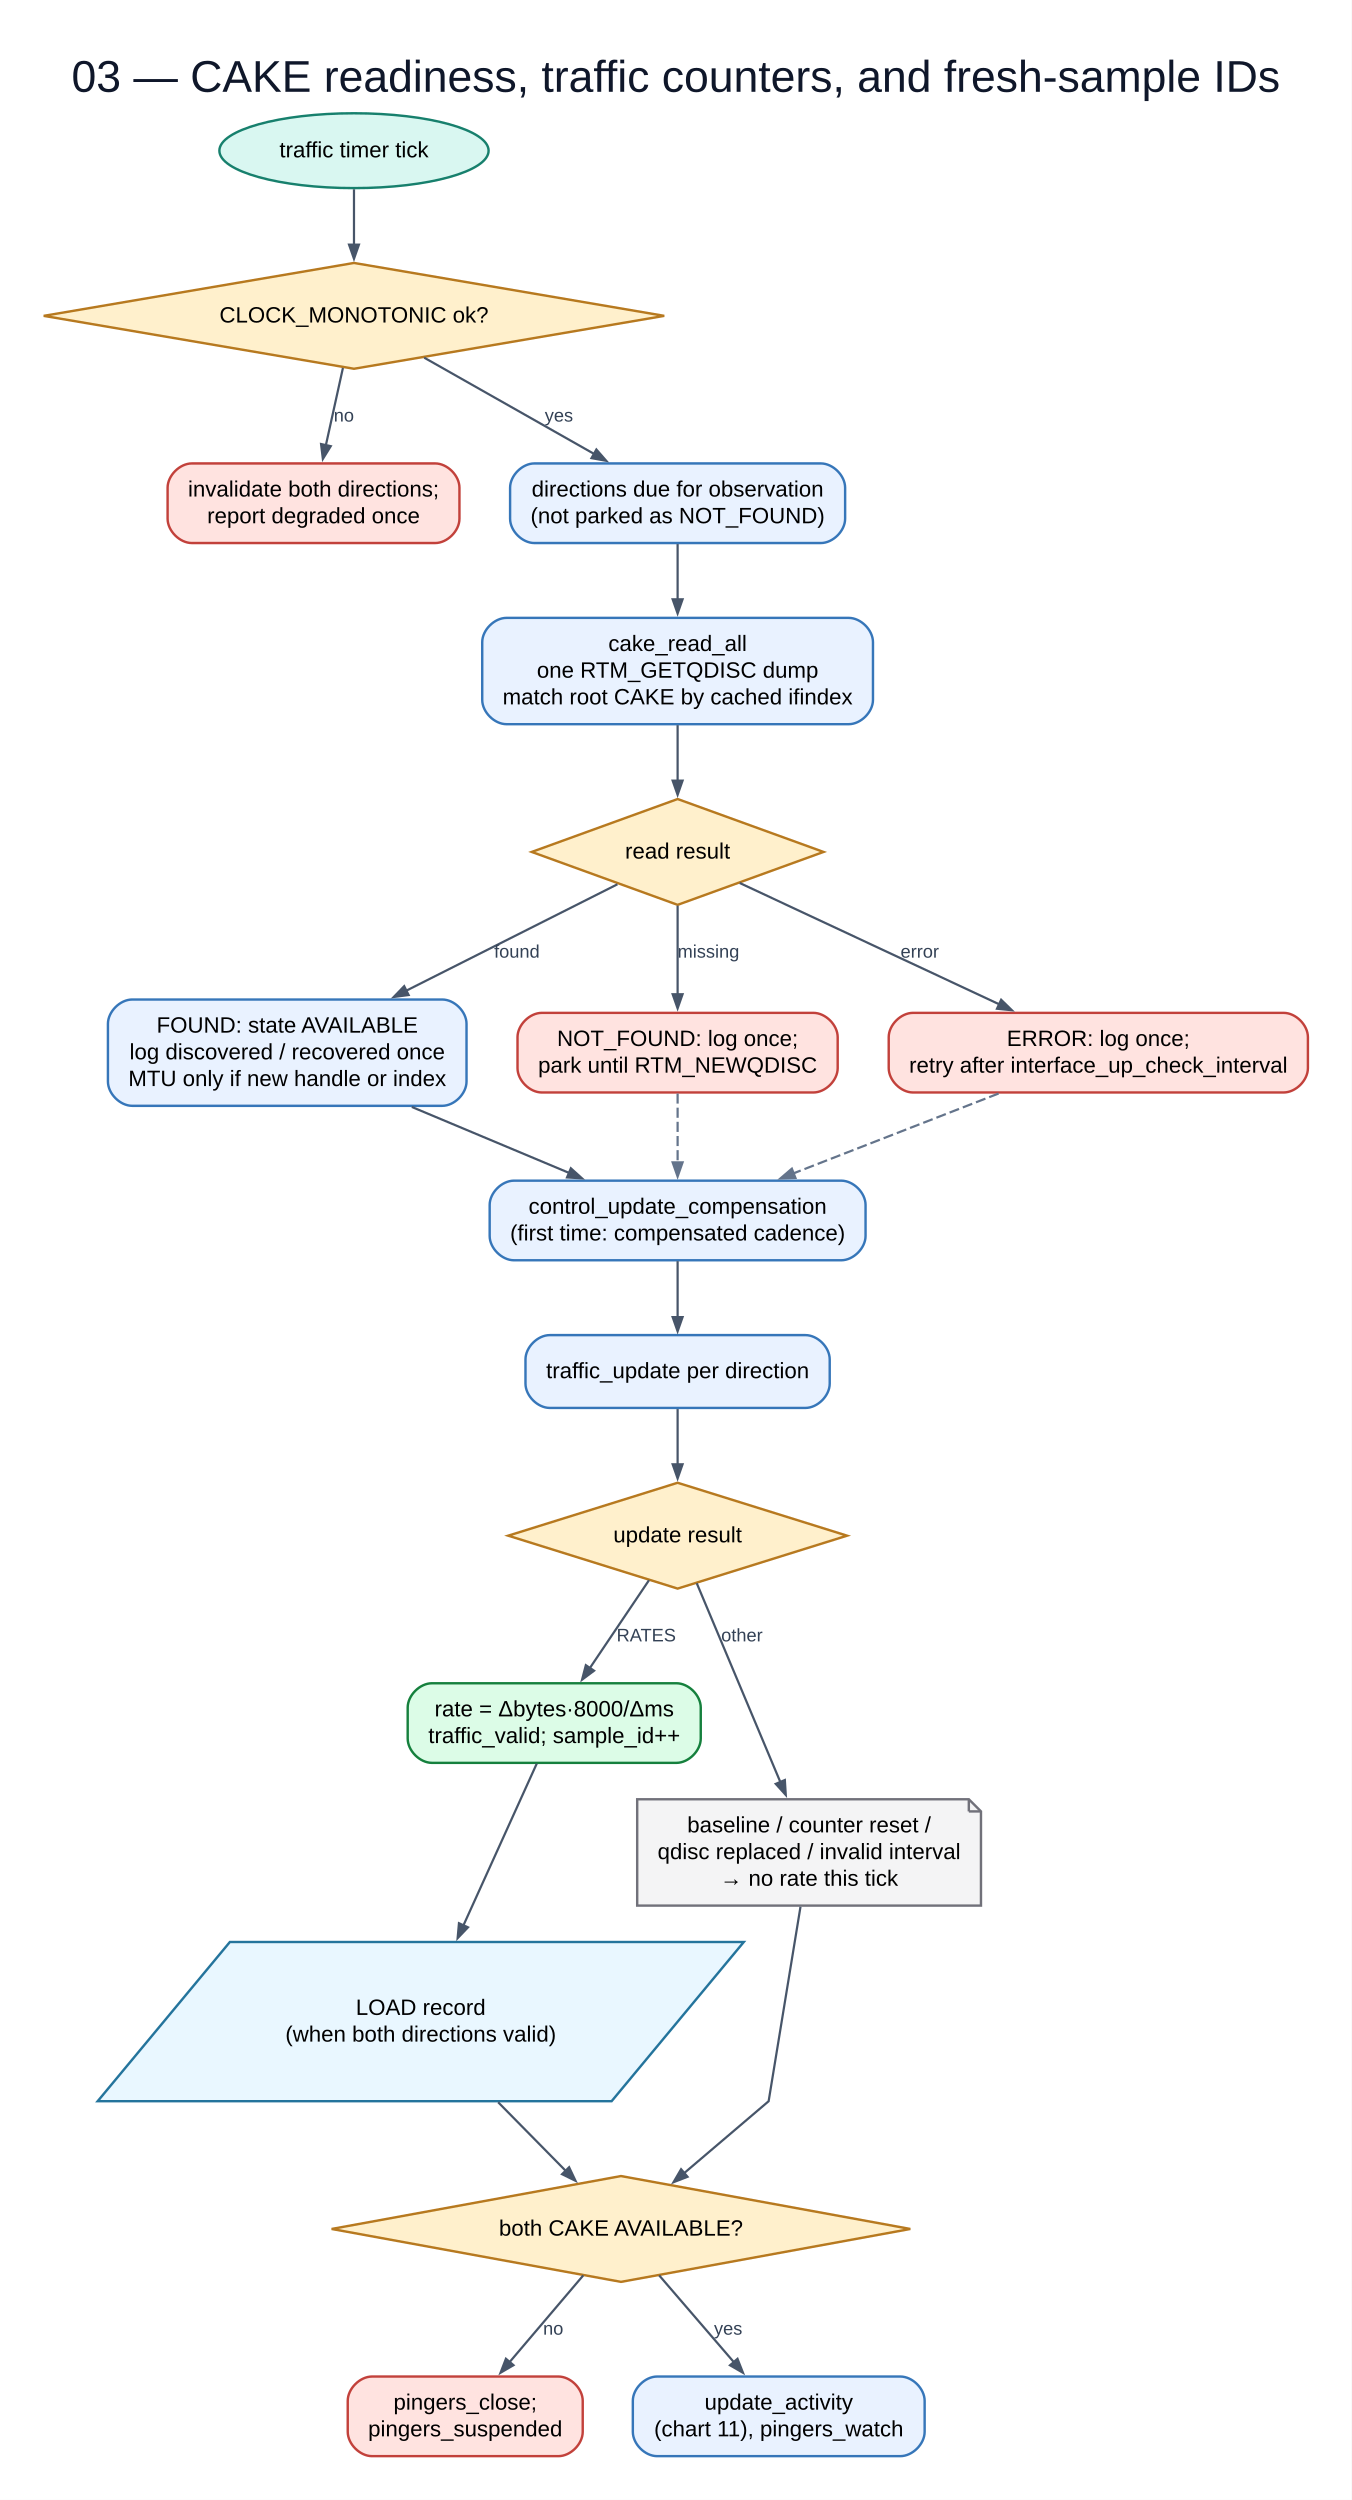
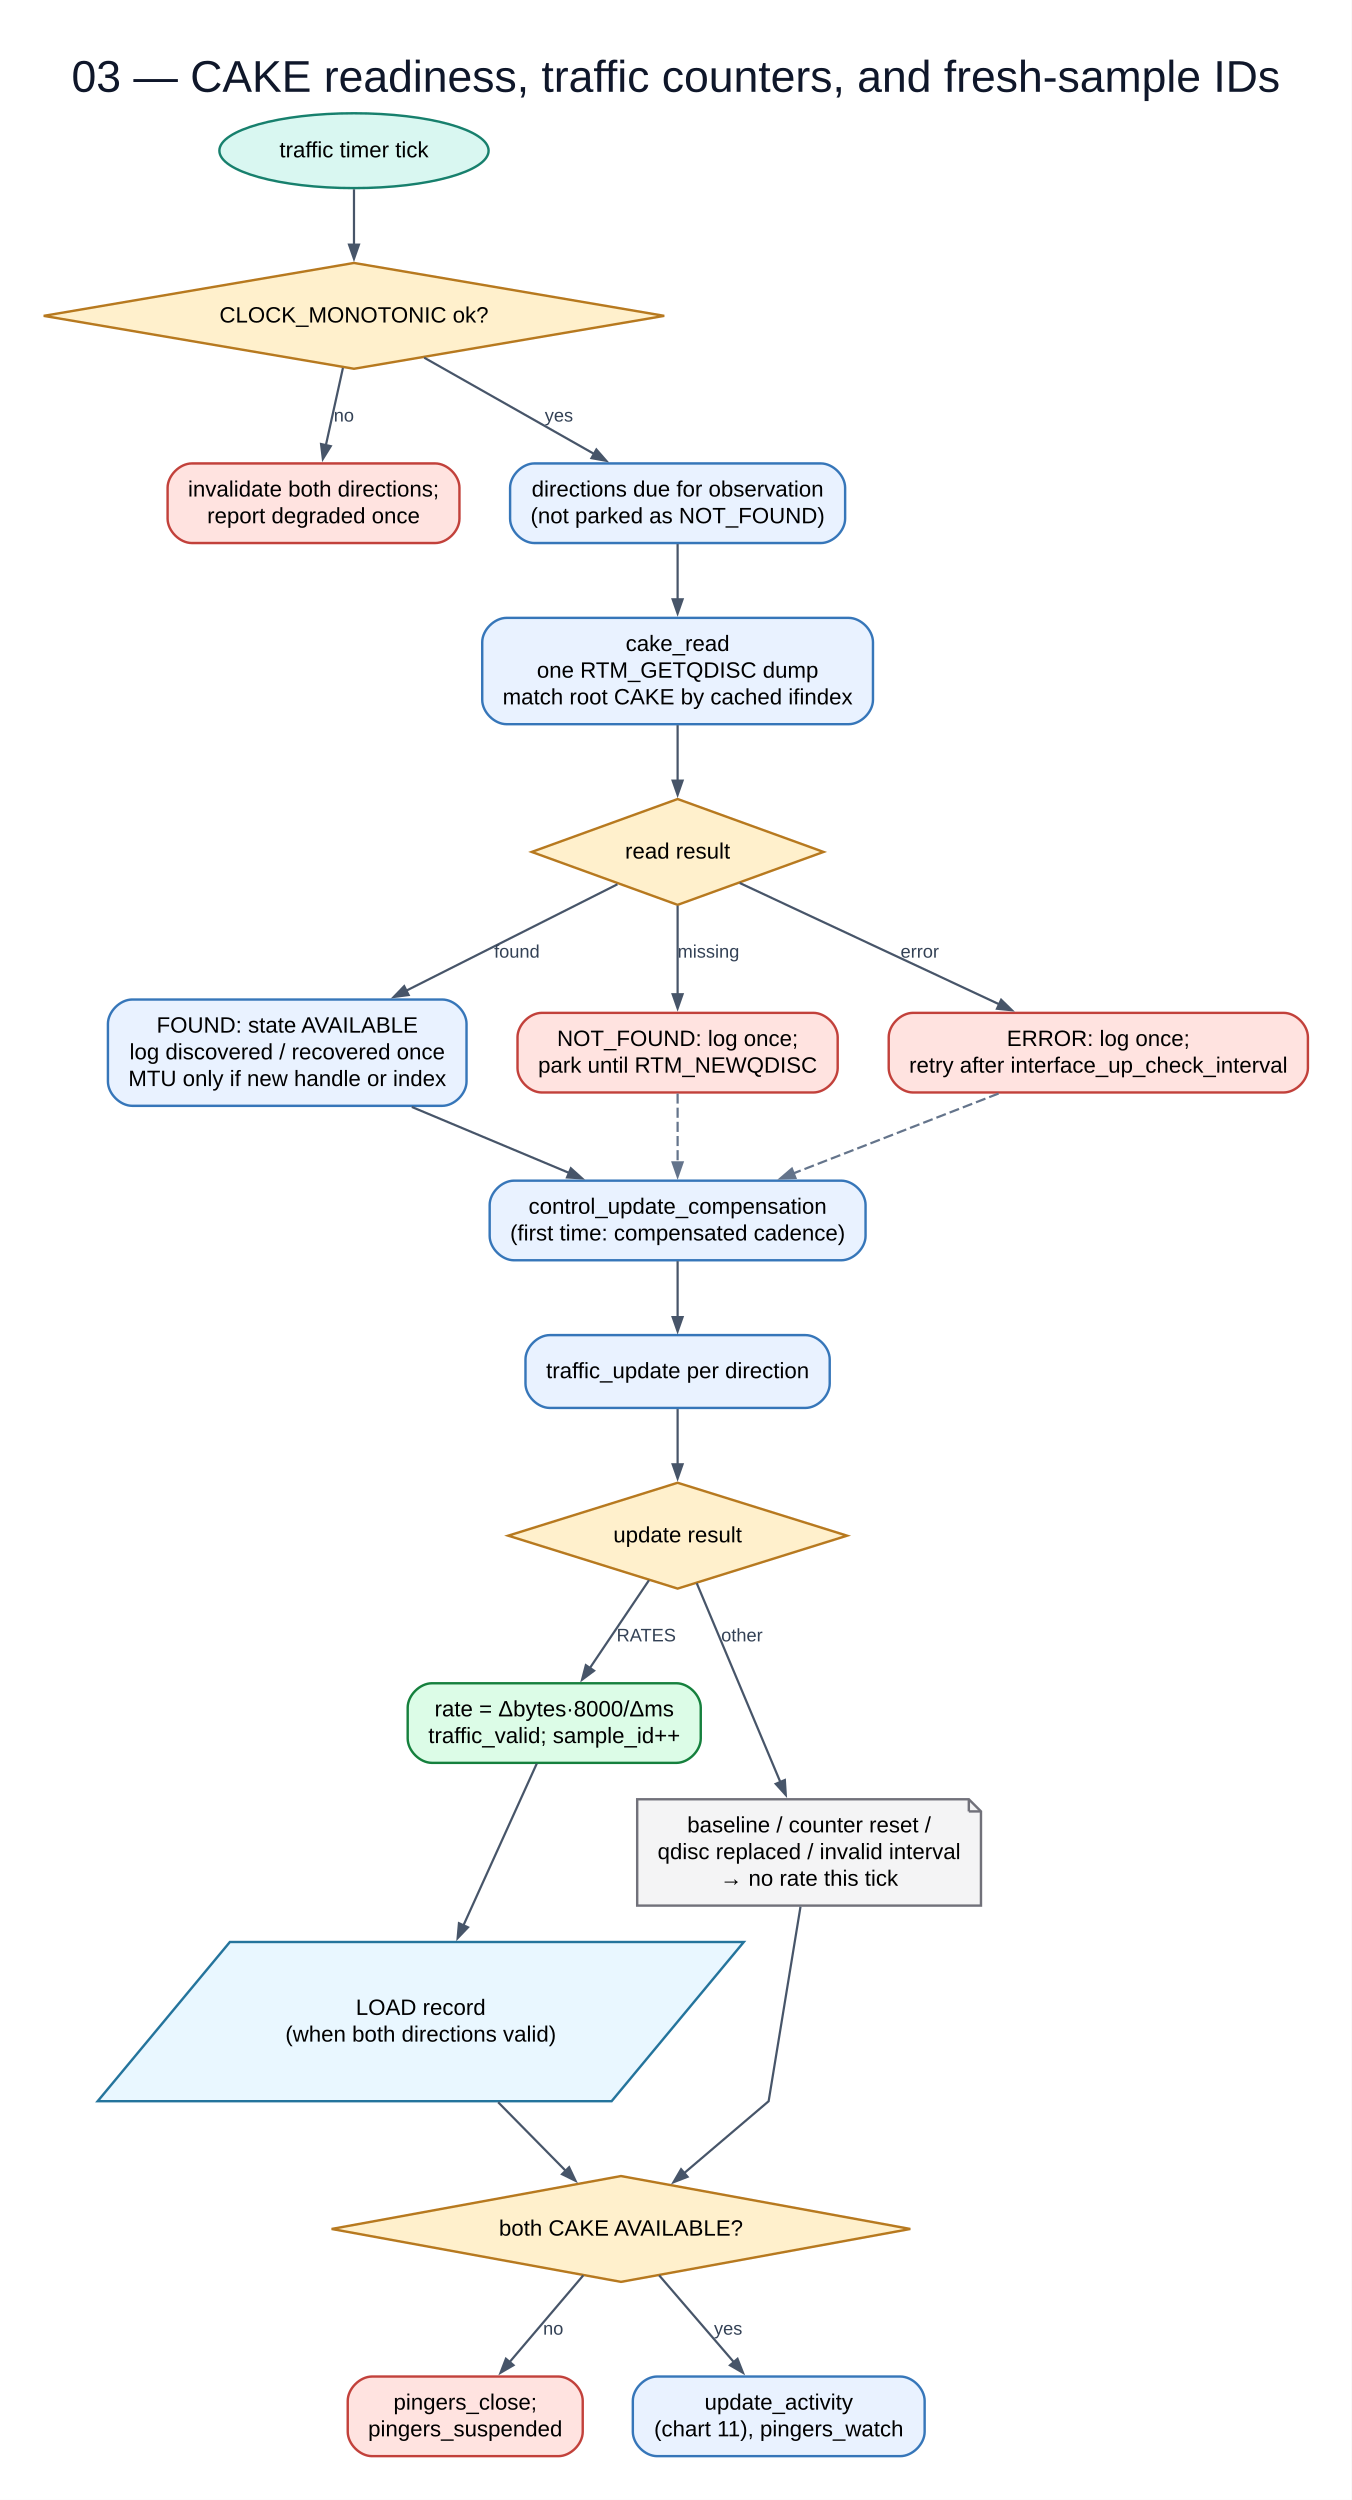
<svg xmlns="http://www.w3.org/2000/svg" width="668pt" height="1236pt" viewBox="0.00 0.00 668.00 1236.00">
  <g id="graph0" class="graph" transform="scale(1 1) rotate(0) translate(21.6 1214.32)">
    <polygon fill="white" stroke="none" points="-21.6,21.6 -21.6,-1214.32 646.63,-1214.32 646.63,21.6 -21.6,21.6" />
    <text xml:space="preserve" text-anchor="middle" x="312.52" y="-1168.92" font-family="Arial" font-size="22.00" fill="#0f172a">03 — CAKE readiness, traffic counters, and fresh-sample IDs</text>
    <g id="node1" class="node">
      <ellipse fill="#d9f7f1" stroke="#17806d" stroke-width="1.2" cx="153.41" cy="-1139.82" rx="66.55" ry="18.5" />
      <text xml:space="preserve" text-anchor="middle" x="153.41" y="-1136.52" font-family="Arial" font-size="11.00">traffic timer tick</text>
    </g>
    <g id="node2" class="node">
      <polygon fill="#fff0cc" stroke="#b7791f" stroke-width="1.2" points="153.41,-1084.32 0,-1058.16 153.41,-1032 306.81,-1058.16 153.41,-1084.32" />
      <text xml:space="preserve" text-anchor="middle" x="153.41" y="-1054.86" font-family="Arial" font-size="11.00">CLOCK_MONOTONIC ok?</text>
    </g>
    <g id="edge1" class="edge">
      <path fill="none" stroke="#475569" stroke-width="1.1" d="M153.41,-1120.74C153.41,-1112.59 153.41,-1102.68 153.41,-1093.22" />
      <polygon fill="#475569" stroke="#475569" stroke-width="1.1" points="155.86,-1093.38 153.41,-1086.38 150.96,-1093.38 155.86,-1093.38" />
    </g>
    <g id="node3" class="node">
      <path fill="#ffe3e0" stroke="#c2413b" stroke-width="1.2" d="M193.55,-985.2C193.55,-985.2 73.26,-985.2 73.26,-985.2 67.26,-985.2 61.26,-979.2 61.26,-973.2 61.26,-973.2 61.26,-957.84 61.26,-957.84 61.26,-951.84 67.26,-945.84 73.26,-945.84 73.26,-945.84 193.55,-945.84 193.55,-945.84 199.55,-945.84 205.55,-951.84 205.55,-957.84 205.55,-957.84 205.55,-973.2 205.55,-973.2 205.55,-979.2 199.55,-985.2 193.55,-985.2" />
      <text xml:space="preserve" text-anchor="middle" x="133.41" y="-968.82" font-family="Arial" font-size="11.00">invalidate both directions;</text>
      <text xml:space="preserve" text-anchor="middle" x="133.41" y="-955.62" font-family="Arial" font-size="11.00">report degraded once</text>
    </g>
    <g id="edge2" class="edge">
      <path fill="none" stroke="#475569" stroke-width="1.1" d="M147.94,-1032.39C145.34,-1020.58 142.21,-1006.41 139.52,-994.24" />
      <polygon fill="#475569" stroke="#475569" stroke-width="1.1" points="141.92,-993.73 138.02,-987.42 137.13,-994.79 141.92,-993.73" />
      <text xml:space="preserve" text-anchor="middle" x="148.41" y="-1005.9" font-family="Arial" font-size="9.00" fill="#334155">no</text>
    </g>
    <g id="node4" class="node">
      <path fill="#e9f2ff" stroke="#3676b9" stroke-width="1.2" d="M384.23,-985.2C384.23,-985.2 242.59,-985.2 242.59,-985.2 236.59,-985.2 230.59,-979.2 230.59,-973.2 230.59,-973.2 230.59,-957.84 230.59,-957.84 230.59,-951.84 236.59,-945.84 242.59,-945.84 242.59,-945.84 384.23,-945.84 384.23,-945.84 390.23,-945.84 396.23,-951.84 396.23,-957.84 396.23,-957.84 396.23,-973.2 396.23,-973.2 396.23,-979.2 390.23,-985.2 384.23,-985.2" />
      <text xml:space="preserve" text-anchor="middle" x="313.41" y="-968.82" font-family="Arial" font-size="11.00">directions due for observation</text>
      <text xml:space="preserve" text-anchor="middle" x="313.41" y="-955.62" font-family="Arial" font-size="11.00">(not parked as NOT_FOUND)</text>
    </g>
    <g id="edge3" class="edge">
      <path fill="none" stroke="#475569" stroke-width="1.1" d="M188.12,-1037.49C212.8,-1023.51 246.05,-1004.68 272.09,-989.92" />
      <polygon fill="#475569" stroke="#475569" stroke-width="1.1" points="273.25,-992.09 278.13,-986.5 270.83,-987.82 273.25,-992.09" />
      <text xml:space="preserve" text-anchor="middle" x="254.74" y="-1005.9" font-family="Arial" font-size="9.00" fill="#334155">yes</text>
    </g>
    <g id="node5" class="node">
      <path fill="#e9f2ff" stroke="#3676b9" stroke-width="1.2" d="M398,-908.84C398,-908.84 228.81,-908.84 228.81,-908.84 222.81,-908.84 216.81,-902.84 216.81,-896.84 216.81,-896.84 216.81,-868.28 216.81,-868.28 216.81,-862.28 222.81,-856.28 228.81,-856.28 228.81,-856.28 398,-856.28 398,-856.28 404,-856.28 410,-862.28 410,-868.28 410,-868.28 410,-896.84 410,-896.84 410,-902.84 404,-908.84 398,-908.84" />
-       <text xml:space="preserve" text-anchor="middle" x="313.41" y="-892.46" font-family="Arial" font-size="11.00">cake_read_all</text>
+       <text xml:space="preserve" text-anchor="middle" x="313.41" y="-892.46" font-family="Arial" font-size="11.00">cake_read</text>
      <text xml:space="preserve" text-anchor="middle" x="313.41" y="-879.26" font-family="Arial" font-size="11.00">one RTM_GETQDISC dump</text>
      <text xml:space="preserve" text-anchor="middle" x="313.41" y="-866.06" font-family="Arial" font-size="11.00">match root CAKE by cached ifindex</text>
    </g>
    <g id="edge4" class="edge">
      <path fill="none" stroke="#475569" stroke-width="1.1" d="M313.41,-945.33C313.41,-937.1 313.41,-927.22 313.41,-917.81" />
      <polygon fill="#475569" stroke="#475569" stroke-width="1.1" points="315.86,-918.01 313.41,-911.01 310.96,-918.01 315.86,-918.01" />
    </g>
    <g id="node6" class="node">
      <polygon fill="#fff0cc" stroke="#b7791f" stroke-width="1.2" points="313.41,-819.28 241.28,-793.12 313.41,-766.96 385.54,-793.12 313.41,-819.28" />
      <text xml:space="preserve" text-anchor="middle" x="313.41" y="-789.82" font-family="Arial" font-size="11.00">read result</text>
    </g>
    <g id="edge5" class="edge">
      <path fill="none" stroke="#475569" stroke-width="1.1" d="M313.41,-855.8C313.41,-847.17 313.41,-837.41 313.41,-828.25" />
      <polygon fill="#475569" stroke="#475569" stroke-width="1.1" points="315.86,-828.36 313.41,-821.36 310.96,-828.36 315.86,-828.36" />
    </g>
    <g id="node7" class="node">
      <path fill="#e9f2ff" stroke="#3676b9" stroke-width="1.2" d="M197.05,-720.16C197.05,-720.16 43.76,-720.16 43.76,-720.16 37.76,-720.16 31.76,-714.16 31.76,-708.16 31.76,-708.16 31.76,-679.6 31.76,-679.6 31.76,-673.6 37.76,-667.6 43.76,-667.6 43.76,-667.6 197.05,-667.6 197.05,-667.6 203.05,-667.6 209.05,-673.6 209.05,-679.6 209.05,-679.6 209.05,-708.16 209.05,-708.16 209.05,-714.16 203.05,-720.16 197.05,-720.16" />
      <text xml:space="preserve" text-anchor="middle" x="120.41" y="-703.78" font-family="Arial" font-size="11.00">FOUND: state AVAILABLE</text>
      <text xml:space="preserve" text-anchor="middle" x="120.41" y="-690.58" font-family="Arial" font-size="11.00">log discovered / recovered once</text>
      <text xml:space="preserve" text-anchor="middle" x="120.41" y="-677.38" font-family="Arial" font-size="11.00">MTU only if new handle or index</text>
    </g>
    <g id="edge6" class="edge">
      <path fill="none" stroke="#475569" stroke-width="1.1" d="M283.67,-777.14C255.95,-763.17 213.81,-741.94 179.29,-724.55" />
      <polygon fill="#475569" stroke="#475569" stroke-width="1.1" points="180.43,-722.38 173.08,-721.42 178.23,-726.76 180.43,-722.38" />
      <text xml:space="preserve" text-anchor="middle" x="233.95" y="-740.86" font-family="Arial" font-size="9.00" fill="#334155">found</text>
    </g>
    <g id="node8" class="node">
      <path fill="#ffe3e0" stroke="#c2413b" stroke-width="1.2" d="M380.55,-713.56C380.55,-713.56 246.26,-713.56 246.26,-713.56 240.26,-713.56 234.26,-707.56 234.26,-701.56 234.26,-701.56 234.26,-686.2 234.26,-686.2 234.26,-680.2 240.26,-674.2 246.26,-674.2 246.26,-674.2 380.55,-674.2 380.55,-674.2 386.55,-674.2 392.55,-680.2 392.55,-686.2 392.55,-686.2 392.55,-701.56 392.55,-701.56 392.55,-707.56 386.55,-713.56 380.55,-713.56" />
      <text xml:space="preserve" text-anchor="middle" x="313.41" y="-697.18" font-family="Arial" font-size="11.00">NOT_FOUND: log once;</text>
      <text xml:space="preserve" text-anchor="middle" x="313.41" y="-683.98" font-family="Arial" font-size="11.00">park until RTM_NEWQDISC</text>
    </g>
    <g id="edge7" class="edge">
      <path fill="none" stroke="#475569" stroke-width="1.1" d="M313.41,-766.57C313.41,-753.09 313.41,-736.53 313.41,-722.73" />
      <polygon fill="#475569" stroke="#475569" stroke-width="1.1" points="315.86,-722.78 313.41,-715.78 310.96,-722.78 315.86,-722.78" />
      <text xml:space="preserve" text-anchor="middle" x="328.66" y="-740.86" font-family="Arial" font-size="9.00" fill="#334155">missing</text>
    </g>
    <g id="node9" class="node">
      <path fill="#ffe3e0" stroke="#c2413b" stroke-width="1.2" d="M613.03,-713.56C613.03,-713.56 429.78,-713.56 429.78,-713.56 423.78,-713.56 417.78,-707.56 417.78,-701.56 417.78,-701.56 417.78,-686.2 417.78,-686.2 417.78,-680.2 423.78,-674.2 429.78,-674.2 429.78,-674.2 613.03,-674.2 613.03,-674.2 619.03,-674.2 625.03,-680.2 625.03,-686.2 625.03,-686.2 625.03,-701.56 625.03,-701.56 625.03,-707.56 619.03,-713.56 613.03,-713.56" />
      <text xml:space="preserve" text-anchor="middle" x="521.41" y="-697.18" font-family="Arial" font-size="11.00">ERROR: log once;</text>
      <text xml:space="preserve" text-anchor="middle" x="521.41" y="-683.98" font-family="Arial" font-size="11.00">retry after interface_up_check_interval</text>
    </g>
    <g id="edge8" class="edge">
      <path fill="none" stroke="#475569" stroke-width="1.1" d="M344.1,-777.77C377.89,-761.97 432.7,-736.35 472.45,-717.77" />
      <polygon fill="#475569" stroke="#475569" stroke-width="1.1" points="473.37,-720.04 478.68,-714.86 471.3,-715.6 473.37,-720.04" />
      <text xml:space="preserve" text-anchor="middle" x="433.14" y="-740.86" font-family="Arial" font-size="9.00" fill="#334155">error</text>
    </g>
    <g id="node10" class="node">
      <path fill="#e9f2ff" stroke="#3676b9" stroke-width="1.2" d="M394.33,-630.6C394.33,-630.6 232.49,-630.6 232.49,-630.6 226.49,-630.6 220.49,-624.6 220.49,-618.6 220.49,-618.6 220.49,-603.24 220.49,-603.24 220.49,-597.24 226.49,-591.24 232.49,-591.24 232.49,-591.24 394.33,-591.24 394.33,-591.24 400.33,-591.24 406.33,-597.24 406.33,-603.24 406.33,-603.24 406.33,-618.6 406.33,-618.6 406.33,-624.6 400.33,-630.6 394.33,-630.6" />
      <text xml:space="preserve" text-anchor="middle" x="313.41" y="-614.22" font-family="Arial" font-size="11.00">control_update_compensation</text>
      <text xml:space="preserve" text-anchor="middle" x="313.41" y="-601.02" font-family="Arial" font-size="11.00">(first time: compensated cadence)</text>
    </g>
    <g id="edge9" class="edge">
      <path fill="none" stroke="#475569" stroke-width="1.1" d="M182,-667.04C207.09,-656.52 235.81,-644.47 259.99,-634.33" />
      <polygon fill="#475569" stroke="#475569" stroke-width="1.1" points="260.63,-636.72 266.14,-631.75 258.73,-632.2 260.63,-636.72" />
    </g>
    <g id="edge10" class="edge">
      <path fill="none" stroke="#64748b" stroke-width="1.1" stroke-dasharray="5,2" d="M313.41,-673.69C313.41,-663.51 313.41,-650.81 313.41,-639.58" />
      <polygon fill="#64748b" stroke="#64748b" stroke-width="1.1" points="315.86,-639.63 313.41,-632.63 310.96,-639.63 315.86,-639.63" />
    </g>
    <g id="edge11" class="edge">
      <path fill="none" stroke="#64748b" stroke-width="1.1" stroke-dasharray="5,2" d="M472.11,-673.69C441.66,-661.84 402.45,-646.58 370.63,-634.19" />
      <polygon fill="#64748b" stroke="#64748b" stroke-width="1.1" points="371.67,-631.97 364.26,-631.71 369.89,-636.53 371.67,-631.97" />
    </g>
    <g id="node11" class="node">
      <path fill="#e9f2ff" stroke="#3676b9" stroke-width="1.2" d="M376.61,-554.24C376.61,-554.24 250.2,-554.24 250.2,-554.24 244.2,-554.24 238.2,-548.24 238.2,-542.24 238.2,-542.24 238.2,-530.24 238.2,-530.24 238.2,-524.24 244.2,-518.24 250.2,-518.24 250.2,-518.24 376.61,-518.24 376.61,-518.24 382.61,-518.24 388.61,-524.24 388.61,-530.24 388.61,-530.24 388.61,-542.24 388.61,-542.24 388.61,-548.24 382.61,-554.24 376.61,-554.24" />
      <text xml:space="preserve" text-anchor="middle" x="313.41" y="-532.94" font-family="Arial" font-size="11.00">traffic_update per direction</text>
    </g>
    <g id="edge12" class="edge">
      <path fill="none" stroke="#475569" stroke-width="1.1" d="M313.41,-590.82C313.41,-582.28 313.41,-572.09 313.41,-562.89" />
      <polygon fill="#475569" stroke="#475569" stroke-width="1.1" points="315.86,-563.13 313.41,-556.13 310.96,-563.13 315.86,-563.13" />
    </g>
    <g id="node12" class="node">
      <polygon fill="#fff0cc" stroke="#b7791f" stroke-width="1.2" points="313.41,-481.24 229.65,-455.08 313.41,-428.92 397.17,-455.08 313.41,-481.24" />
      <text xml:space="preserve" text-anchor="middle" x="313.41" y="-451.78" font-family="Arial" font-size="11.00">update result</text>
    </g>
    <g id="edge13" class="edge">
      <path fill="none" stroke="#475569" stroke-width="1.1" d="M313.41,-517.67C313.41,-509.58 313.41,-499.69 313.41,-490.22" />
      <polygon fill="#475569" stroke="#475569" stroke-width="1.1" points="315.86,-490.38 313.41,-483.38 310.96,-490.38 315.86,-490.38" />
    </g>
    <g id="node13" class="node">
      <path fill="#dcfce7" stroke="#15803d" stroke-width="1.2" d="M312.85,-382.12C312.85,-382.12 191.96,-382.12 191.96,-382.12 185.96,-382.12 179.96,-376.12 179.96,-370.12 179.96,-370.12 179.96,-354.76 179.96,-354.76 179.96,-348.76 185.96,-342.76 191.96,-342.76 191.96,-342.76 312.85,-342.76 312.85,-342.76 318.85,-342.76 324.85,-348.76 324.85,-354.76 324.85,-354.76 324.85,-370.12 324.85,-370.12 324.85,-376.12 318.85,-382.12 312.85,-382.12" />
      <text xml:space="preserve" text-anchor="middle" x="252.41" y="-365.74" font-family="Arial" font-size="11.00">rate = Δbytes·8000/Δms</text>
      <text xml:space="preserve" text-anchor="middle" x="252.41" y="-352.54" font-family="Arial" font-size="11.00">traffic_valid; sample_id++</text>
    </g>
    <g id="edge14" class="edge">
      <path fill="none" stroke="#475569" stroke-width="1.1" d="M299.26,-433.06C290.51,-420.05 279.2,-403.26 269.89,-389.43" />
      <polygon fill="#475569" stroke="#475569" stroke-width="1.1" points="272.1,-388.32 266.16,-383.88 268.04,-391.05 272.1,-388.32" />
      <text xml:space="preserve" text-anchor="middle" x="297.91" y="-402.82" font-family="Arial" font-size="9.00" fill="#334155">RATES</text>
    </g>
    <g id="node14" class="node">
      <polygon fill="#f4f4f5" stroke="#71717a" stroke-width="1.2" points="457.39,-324.76 293.43,-324.76 293.43,-272.2 463.39,-272.2 463.39,-318.76 457.39,-324.76" />
      <polyline fill="none" stroke="#71717a" stroke-width="1.2" points="457.39,-324.76 457.39,-318.76" />
      <polyline fill="none" stroke="#71717a" stroke-width="1.2" points="463.39,-318.76 457.39,-318.76" />
      <text xml:space="preserve" text-anchor="middle" x="378.41" y="-308.38" font-family="Arial" font-size="11.00">baseline / counter reset /</text>
      <text xml:space="preserve" text-anchor="middle" x="378.41" y="-295.18" font-family="Arial" font-size="11.00">qdisc replaced / invalid interval</text>
      <text xml:space="preserve" text-anchor="middle" x="378.41" y="-281.98" font-family="Arial" font-size="11.00">→ no rate this tick</text>
    </g>
    <g id="edge15" class="edge">
      <path fill="none" stroke="#475569" stroke-width="1.1" d="M322.86,-431.6C333.75,-405.69 351.76,-362.86 364.31,-333.01" />
      <polygon fill="#475569" stroke="#475569" stroke-width="1.1" points="366.43,-334.28 366.89,-326.88 361.92,-332.38 366.43,-334.28" />
      <text xml:space="preserve" text-anchor="middle" x="345.21" y="-402.82" font-family="Arial" font-size="9.00" fill="#334155">other</text>
    </g>
    <g id="node15" class="node">
      <polygon fill="#e9f7ff" stroke="#24749c" stroke-width="1.2" points="346.13,-254.2 92.05,-254.2 26.68,-175.48 280.77,-175.48 346.13,-254.2" />
      <text xml:space="preserve" text-anchor="middle" x="186.41" y="-218.14" font-family="Arial" font-size="11.00">LOAD record</text>
      <text xml:space="preserve" text-anchor="middle" x="186.41" y="-204.94" font-family="Arial" font-size="11.00">(when both directions valid)</text>
    </g>
    <g id="edge16" class="edge">
      <path fill="none" stroke="#475569" stroke-width="1.1" d="M243.78,-342.41C234.62,-322.2 219.8,-289.51 207.52,-262.41" />
      <polygon fill="#475569" stroke="#475569" stroke-width="1.1" points="209.77,-261.45 204.65,-256.09 205.31,-263.47 209.77,-261.45" />
    </g>
    <g id="node16" class="node">
      <polygon fill="#fff0cc" stroke="#b7791f" stroke-width="1.2" points="285.41,-138.48 142.34,-112.32 285.41,-86.16 428.47,-112.32 285.41,-138.48" />
      <text xml:space="preserve" text-anchor="middle" x="285.41" y="-109.02" font-family="Arial" font-size="11.00">both CAKE AVAILABLE?</text>
    </g>
    <g id="edge18" class="edge">
      <path fill="none" stroke="#475569" stroke-width="1.1" d="M374.16,-271.61C368.29,-235.79 358.41,-175.48 358.41,-175.48 358.41,-175.48 336.33,-156.69 316.46,-139.77" />
      <polygon fill="#475569" stroke="#475569" stroke-width="1.1" points="318.31,-138.12 311.39,-135.44 315.13,-141.85 318.31,-138.12" />
    </g>
    <g id="edge17" class="edge">
      <path fill="none" stroke="#475569" stroke-width="1.1" d="M224.68,-174.98C235.87,-163.62 247.87,-151.43 258.22,-140.92" />
      <polygon fill="#475569" stroke="#475569" stroke-width="1.1" points="259.77,-142.84 262.94,-136.13 256.28,-139.4 259.77,-142.84" />
    </g>
    <g id="node17" class="node">
      <path fill="#ffe3e0" stroke="#c2413b" stroke-width="1.2" d="M254.5,-39.36C254.5,-39.36 162.32,-39.36 162.32,-39.36 156.32,-39.36 150.32,-33.36 150.32,-27.36 150.32,-27.36 150.32,-12 150.32,-12 150.32,-6 156.32,0 162.32,0 162.32,0 254.5,0 254.5,0 260.5,0 266.5,-6 266.5,-12 266.5,-12 266.5,-27.36 266.5,-27.36 266.5,-33.36 260.5,-39.36 254.5,-39.36" />
      <text xml:space="preserve" text-anchor="middle" x="208.41" y="-22.98" font-family="Arial" font-size="11.00">pingers_close;</text>
      <text xml:space="preserve" text-anchor="middle" x="208.41" y="-9.78" font-family="Arial" font-size="11.00">pingers_suspended</text>
    </g>
    <g id="edge19" class="edge">
      <path fill="none" stroke="#475569" stroke-width="1.1" d="M266.77,-89.38C255.75,-76.41 241.75,-59.93 230.22,-46.36" />
      <polygon fill="#475569" stroke="#475569" stroke-width="1.1" points="232.26,-44.98 225.86,-41.23 228.53,-48.15 232.26,-44.98" />
      <text xml:space="preserve" text-anchor="middle" x="251.91" y="-60.06" font-family="Arial" font-size="9.00" fill="#334155">no</text>
    </g>
    <g id="node18" class="node">
      <path fill="#e9f2ff" stroke="#3676b9" stroke-width="1.2" d="M423.54,-39.36C423.54,-39.36 303.27,-39.36 303.27,-39.36 297.27,-39.36 291.27,-33.36 291.27,-27.36 291.27,-27.36 291.27,-12 291.27,-12 291.27,-6 297.27,0 303.27,0 303.27,0 423.54,0 423.54,0 429.54,0 435.54,-6 435.54,-12 435.54,-12 435.54,-27.36 435.54,-27.36 435.54,-33.36 429.54,-39.36 423.54,-39.36" />
      <text xml:space="preserve" text-anchor="middle" x="363.41" y="-22.98" font-family="Arial" font-size="11.00">update_activity</text>
      <text xml:space="preserve" text-anchor="middle" x="363.41" y="-9.78" font-family="Arial" font-size="11.00">(chart 11), pingers_watch</text>
    </g>
    <g id="edge20" class="edge">
      <path fill="none" stroke="#475569" stroke-width="1.1" d="M304.29,-89.38C315.45,-76.41 329.63,-59.93 341.31,-46.36" />
      <polygon fill="#475569" stroke="#475569" stroke-width="1.1" points="343.02,-48.12 345.73,-41.22 339.31,-44.93 343.02,-48.12" />
      <text xml:space="preserve" text-anchor="middle" x="338.4" y="-60.06" font-family="Arial" font-size="9.00" fill="#334155">yes</text>
    </g>
  </g>
</svg>
